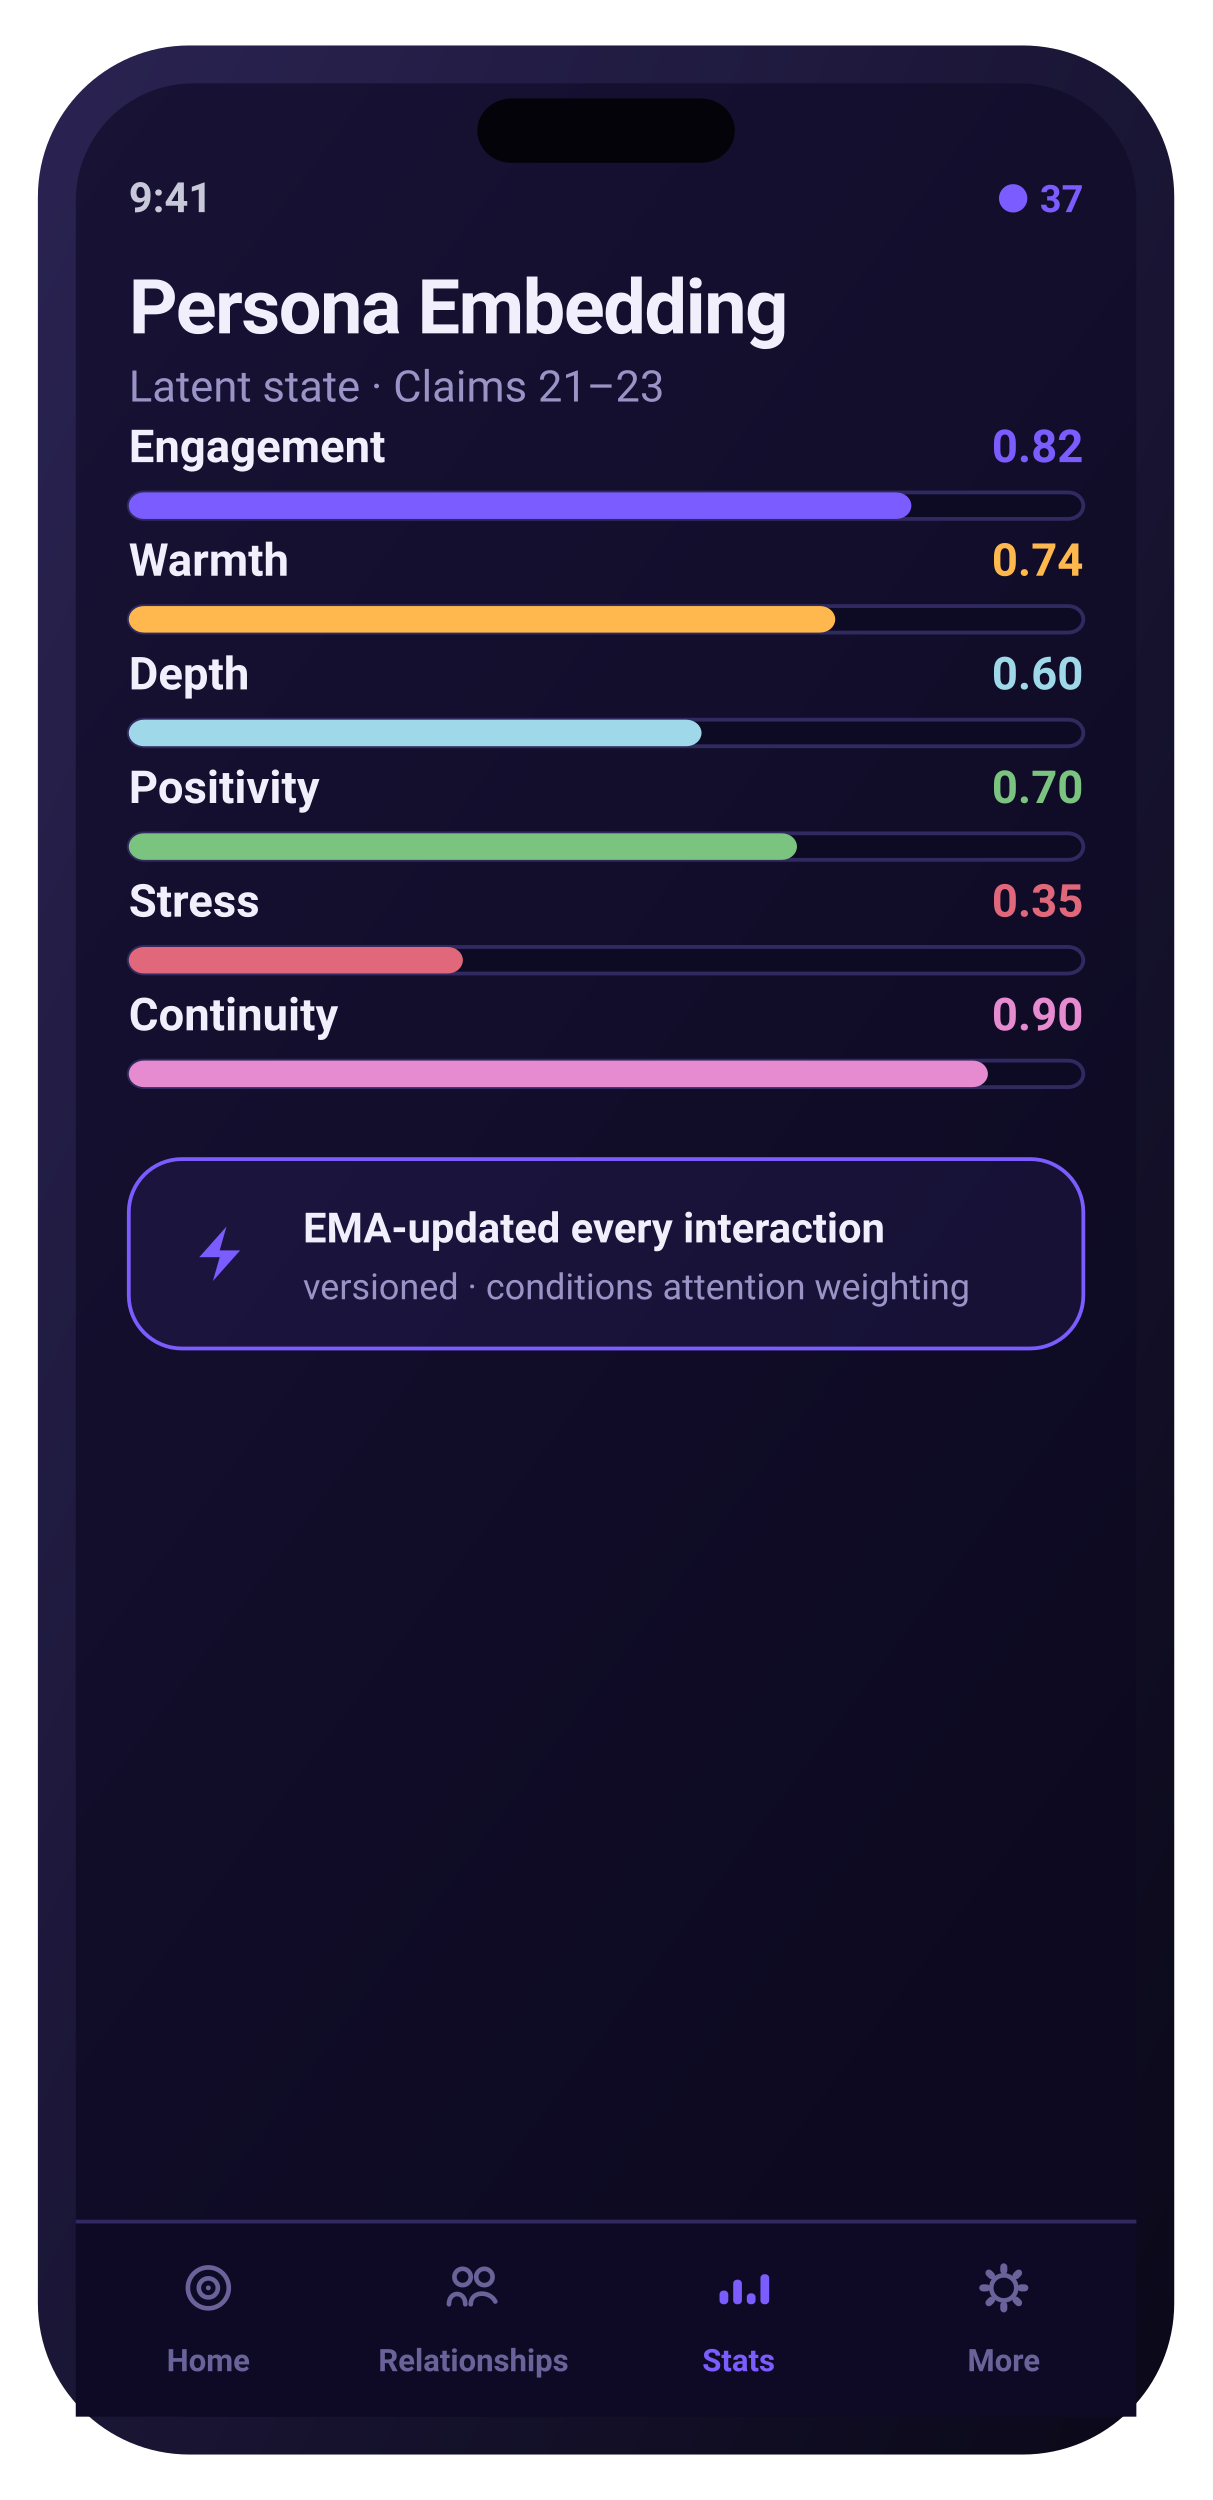
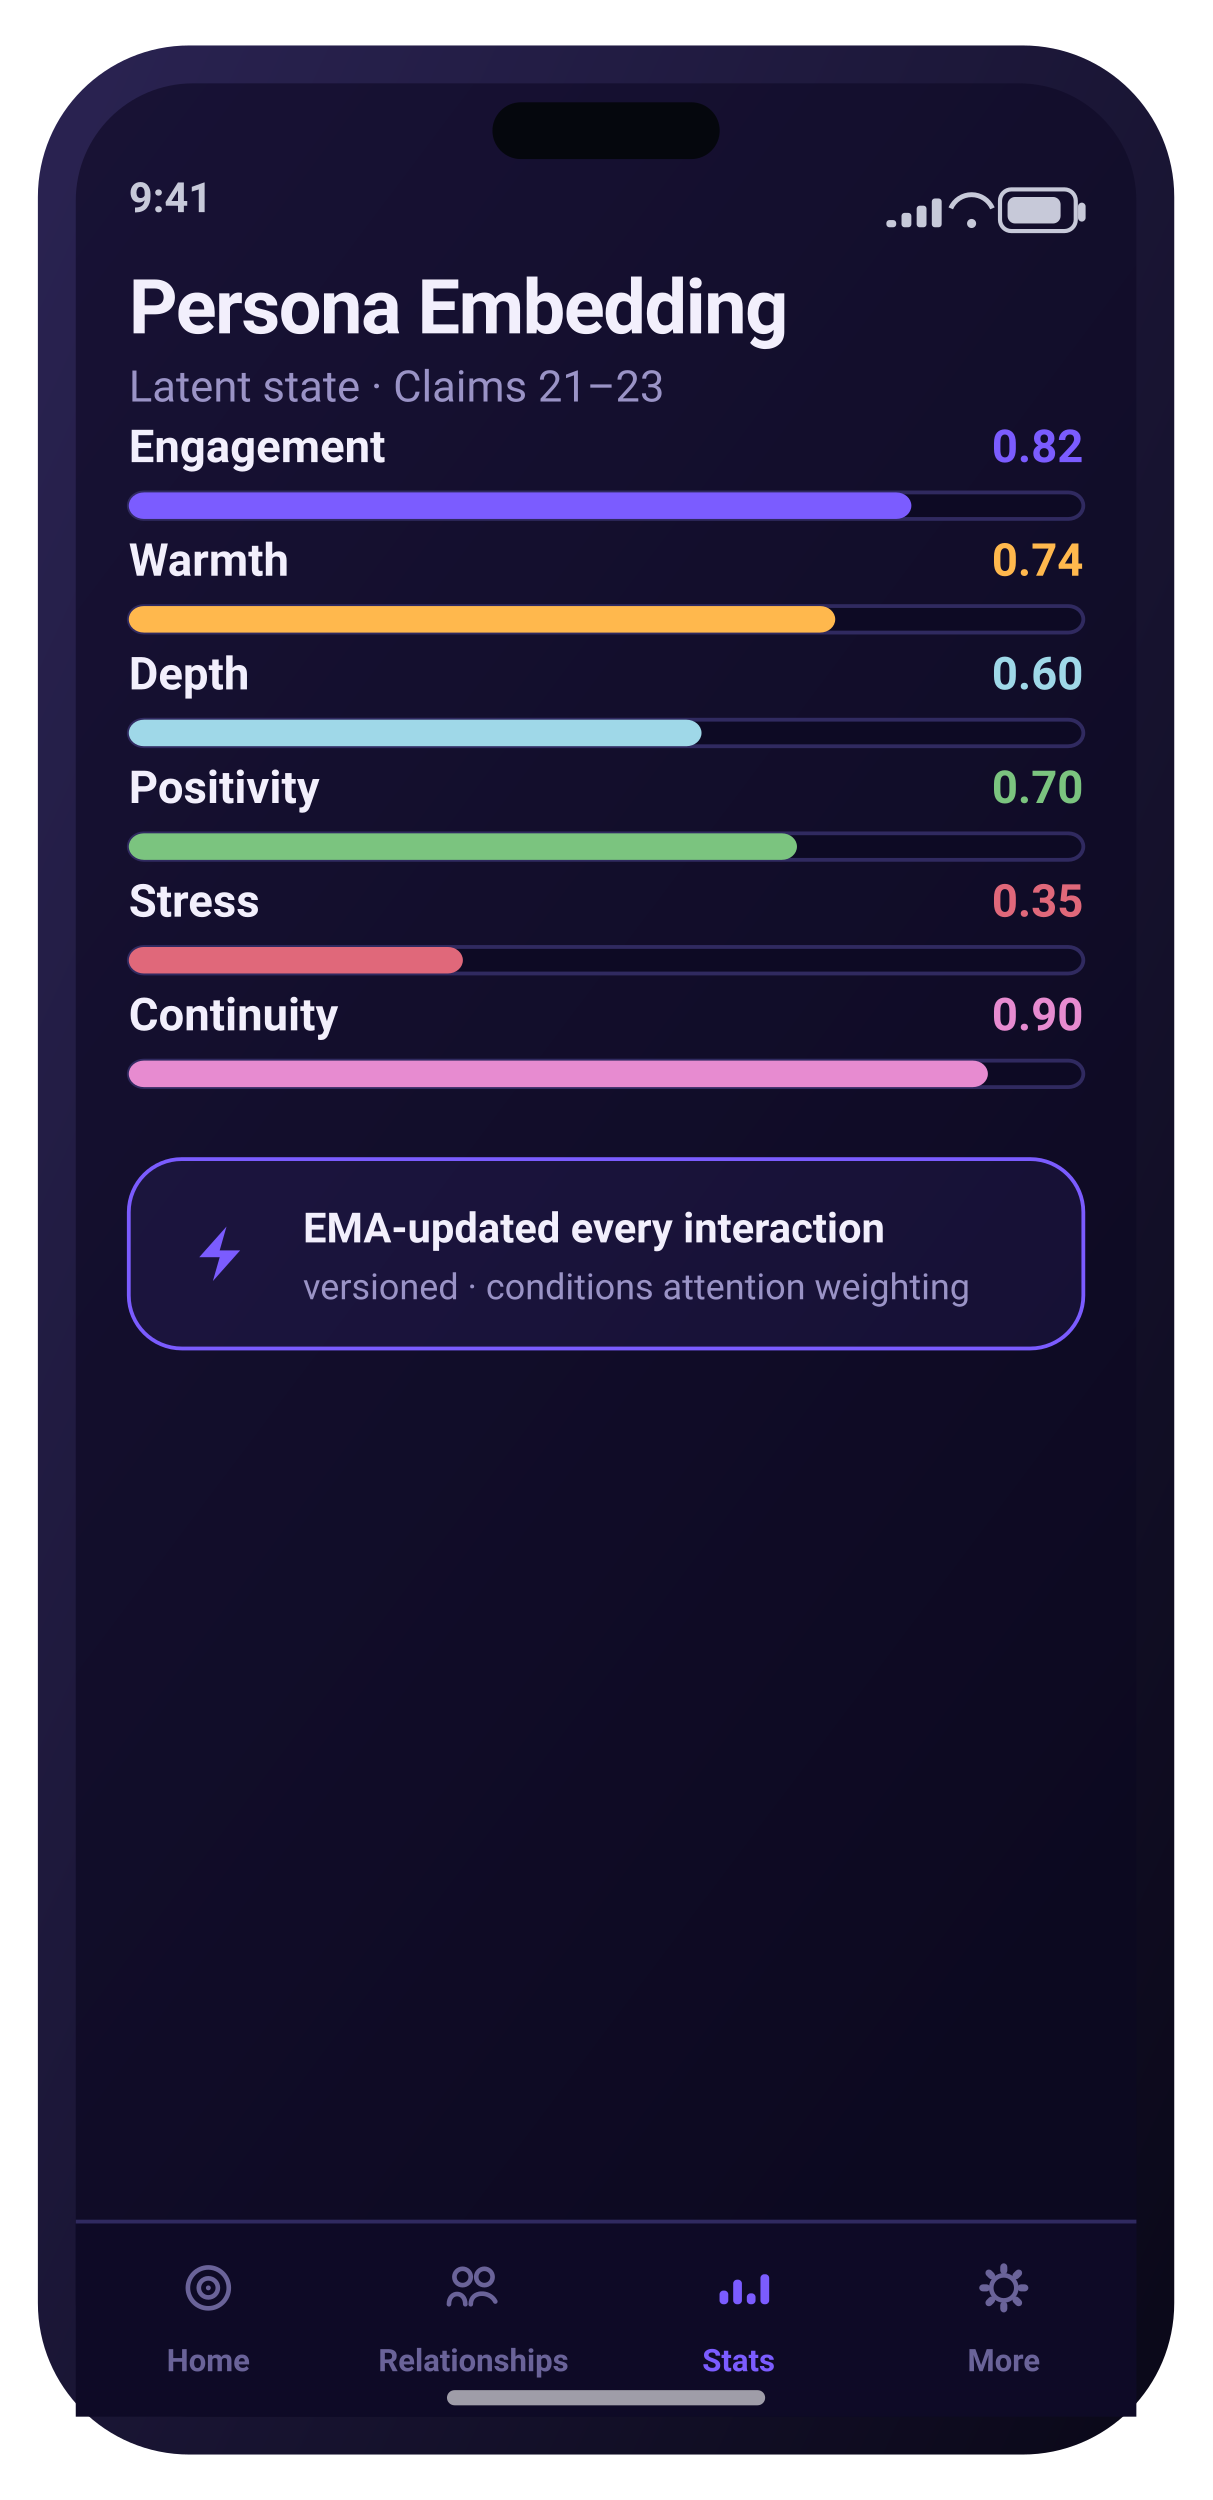
<svg xmlns="http://www.w3.org/2000/svg" width="320" height="660" viewBox="0 0 320 660" role="img" aria-label="Persona Embedding screen">
  <defs>
    <linearGradient id="gScr" x1="0" y1="0" x2="0.6" y2="1">
      <stop offset="0" stop-color="#181235" />
      <stop offset="1" stop-color="#0c0920" />
    </linearGradient>
    <linearGradient id="gFrame" x1="0" y1="0" x2="1" y2="1">
      <stop offset="0" stop-color="#2a2352" />
      <stop offset="1" stop-color="#0a0818" />
    </linearGradient>
    <linearGradient id="gCard" x1="0" y1="0" x2="0.4" y2="1">
      <stop offset="0" stop-color="#201a48" />
      <stop offset="1" stop-color="#181240" />
    </linearGradient>
    <linearGradient id="gBrand" x1="0" y1="0" x2="1" y2="0">
      <stop offset="0" stop-color="#7b5cff" />
      <stop offset="1" stop-color="#9d7bff" />
    </linearGradient>
    <linearGradient id="gAmber" x1="0" y1="0" x2="1" y2="0">
      <stop offset="0" stop-color="#ffb84d" />
      <stop offset="1" stop-color="#ffd27a" />
    </linearGradient>
    <linearGradient id="mV" x1="0" y1="0" x2="1" y2="0">
      <stop offset="0" stop-color="#7b5cff" />
      <stop offset="1" stop-color="#9d7bff" />
    </linearGradient>
    <linearGradient id="mA" x1="0" y1="0" x2="1" y2="0">
      <stop offset="0" stop-color="#ffb84d" />
      <stop offset="1" stop-color="#ff9f45" />
    </linearGradient>
    <linearGradient id="mG" x1="0" y1="0" x2="1" y2="0">
      <stop offset="0" stop-color="#5fb87a" />
      <stop offset="1" stop-color="#7bc47f" />
    </linearGradient>
    <linearGradient id="mC" x1="0" y1="0" x2="1" y2="0">
      <stop offset="0" stop-color="#6bb6d6" />
      <stop offset="1" stop-color="#9fd8e8" />
    </linearGradient>
    <radialGradient id="orb" cx="36%" cy="30%" r="78%">
      <stop offset="0" stop-color="#d9ccff" />
      <stop offset="38%" stop-color="#7b5cff" />
      <stop offset="78%" stop-color="#3f3bc0" />
      <stop offset="100%" stop-color="#140f34" />
    </radialGradient>
    <radialGradient id="glow" cx="50%" cy="50%" r="50%">
      <stop offset="0" stop-color="#7b5cff" stop-opacity="0.5" />
      <stop offset="1" stop-color="#7b5cff" stop-opacity="0" />
    </radialGradient>
  </defs>
  <rect x="10.0" y="12.0" width="300.0" height="636.0" rx="40" fill="url(#gFrame)" />
  <rect x="20.0" y="22.0" width="280.0" height="616.0" rx="31" fill="url(#gScr)" />
-   <rect x="126.0" y="26.0" width="68.0" height="17.0" rx="9" fill="#04030a" />
+   <rect x="130.0" y="27.0" width="60.0" height="15.0" rx="7.5" fill="#05070d" />
  <text x="34.0" y="56.0" font-family="-apple-system,BlinkMacSystemFont,'SF Pro Display','SF Pro Text','Segoe UI',Roboto,system-ui,sans-serif" font-size="11" font-weight="600" fill="#c7c9d9" text-anchor="start">9:41</text>
-   <text x="286.0" y="56.0" font-family="-apple-system,BlinkMacSystemFont,'SF Pro Display','SF Pro Text','Segoe UI',Roboto,system-ui,sans-serif" font-size="10" font-weight="700" fill="#7b5cff" text-anchor="end">● 37</text>
+   <rect x="264.0" y="50.0" width="20.0" height="11.0" rx="3" fill="none" stroke="#c7c9d9" stroke-width="1.1" />
+   <rect x="266.0" y="52.0" width="14.0" height="7.0" rx="2" fill="#c7c9d9" />
+   <rect x="284.6" y="53.5" width="2.0" height="5.0" rx="1" fill="#c7c9d9" />
+   <path d="M251 55 a6 6 0 0 1 11 0" fill="none" stroke="#c7c9d9" stroke-width="1.3" />
+   <circle cx="256.5" cy="59" r="1.2" fill="#c7c9d9" />
+   <rect x="234.0" y="58.1" width="2.6" height="1.9" rx="0.8" fill="#c7c9d9" />
+   <rect x="238.0" y="56.2" width="2.6" height="3.8" rx="0.8" fill="#c7c9d9" />
+   <rect x="242.0" y="54.3" width="2.6" height="5.7" rx="0.8" fill="#c7c9d9" />
+   <rect x="246.0" y="52.4" width="2.6" height="7.6" rx="0.8" fill="#c7c9d9" />
  <text x="34.0" y="88.0" font-family="-apple-system,BlinkMacSystemFont,'SF Pro Display','SF Pro Text','Segoe UI',Roboto,system-ui,sans-serif" font-size="20" font-weight="700" fill="#f2effc" text-anchor="start" letter-spacing="-0.4">Persona Embedding</text>
  <text x="34.0" y="106.0" font-family="-apple-system,BlinkMacSystemFont,'SF Pro Display','SF Pro Text','Segoe UI',Roboto,system-ui,sans-serif" font-size="11.5" font-weight="400" fill="#9a93c6" text-anchor="start">Latent state · Claims 21–23</text>
  <text x="34.0" y="122.0" font-family="-apple-system,BlinkMacSystemFont,'SF Pro Display','SF Pro Text','Segoe UI',Roboto,system-ui,sans-serif" font-size="12" font-weight="600" fill="#f2effc" text-anchor="start">Engagement</text>
  <text x="286.0" y="122.0" font-family="-apple-system,BlinkMacSystemFont,'SF Pro Display','SF Pro Text','Segoe UI',Roboto,system-ui,sans-serif" font-size="12" font-weight="750" fill="#7b5cff" text-anchor="end">0.82</text>
  <rect x="34.0" y="130.0" width="252.0" height="7.0" rx="4" fill="#0d0a24" stroke="#302a60" stroke-width="1" />
  <rect x="34.0" y="130.0" width="206.6" height="7.0" rx="4" fill="#7b5cff" />
  <text x="34.0" y="152.0" font-family="-apple-system,BlinkMacSystemFont,'SF Pro Display','SF Pro Text','Segoe UI',Roboto,system-ui,sans-serif" font-size="12" font-weight="600" fill="#f2effc" text-anchor="start">Warmth</text>
  <text x="286.0" y="152.0" font-family="-apple-system,BlinkMacSystemFont,'SF Pro Display','SF Pro Text','Segoe UI',Roboto,system-ui,sans-serif" font-size="12" font-weight="750" fill="#ffb84d" text-anchor="end">0.74</text>
  <rect x="34.0" y="160.0" width="252.0" height="7.0" rx="4" fill="#0d0a24" stroke="#302a60" stroke-width="1" />
  <rect x="34.0" y="160.0" width="186.5" height="7.0" rx="4" fill="#ffb84d" />
  <text x="34.0" y="182.0" font-family="-apple-system,BlinkMacSystemFont,'SF Pro Display','SF Pro Text','Segoe UI',Roboto,system-ui,sans-serif" font-size="12" font-weight="600" fill="#f2effc" text-anchor="start">Depth</text>
  <text x="286.0" y="182.0" font-family="-apple-system,BlinkMacSystemFont,'SF Pro Display','SF Pro Text','Segoe UI',Roboto,system-ui,sans-serif" font-size="12" font-weight="750" fill="#9fd8e8" text-anchor="end">0.60</text>
  <rect x="34.0" y="190.0" width="252.0" height="7.0" rx="4" fill="#0d0a24" stroke="#302a60" stroke-width="1" />
  <rect x="34.0" y="190.0" width="151.2" height="7.0" rx="4" fill="#9fd8e8" />
  <text x="34.0" y="212.0" font-family="-apple-system,BlinkMacSystemFont,'SF Pro Display','SF Pro Text','Segoe UI',Roboto,system-ui,sans-serif" font-size="12" font-weight="600" fill="#f2effc" text-anchor="start">Positivity</text>
  <text x="286.0" y="212.0" font-family="-apple-system,BlinkMacSystemFont,'SF Pro Display','SF Pro Text','Segoe UI',Roboto,system-ui,sans-serif" font-size="12" font-weight="750" fill="#7bc47f" text-anchor="end">0.70</text>
  <rect x="34.0" y="220.0" width="252.0" height="7.0" rx="4" fill="#0d0a24" stroke="#302a60" stroke-width="1" />
  <rect x="34.0" y="220.0" width="176.4" height="7.0" rx="4" fill="#7bc47f" />
  <text x="34.0" y="242.0" font-family="-apple-system,BlinkMacSystemFont,'SF Pro Display','SF Pro Text','Segoe UI',Roboto,system-ui,sans-serif" font-size="12" font-weight="600" fill="#f2effc" text-anchor="start">Stress</text>
  <text x="286.0" y="242.0" font-family="-apple-system,BlinkMacSystemFont,'SF Pro Display','SF Pro Text','Segoe UI',Roboto,system-ui,sans-serif" font-size="12" font-weight="750" fill="#e0687a" text-anchor="end">0.35</text>
  <rect x="34.0" y="250.0" width="252.0" height="7.0" rx="4" fill="#0d0a24" stroke="#302a60" stroke-width="1" />
  <rect x="34.0" y="250.0" width="88.2" height="7.0" rx="4" fill="#e0687a" />
  <text x="34.0" y="272.0" font-family="-apple-system,BlinkMacSystemFont,'SF Pro Display','SF Pro Text','Segoe UI',Roboto,system-ui,sans-serif" font-size="12" font-weight="600" fill="#f2effc" text-anchor="start">Continuity</text>
  <text x="286.0" y="272.0" font-family="-apple-system,BlinkMacSystemFont,'SF Pro Display','SF Pro Text','Segoe UI',Roboto,system-ui,sans-serif" font-size="12" font-weight="750" fill="#e78bd0" text-anchor="end">0.90</text>
  <rect x="34.0" y="280.0" width="252.0" height="7.0" rx="4" fill="#0d0a24" stroke="#302a60" stroke-width="1" />
  <rect x="34.0" y="280.0" width="226.8" height="7.0" rx="4" fill="#e78bd0" />
  <rect x="34.0" y="306.0" width="252.0" height="50.0" rx="14" fill="rgba(123,92,255,0.08)" stroke="#7b5cff" stroke-width="1" />
  <path d="M59.8 323.8 L52.6 331.9 L58 331.9 L56.2 338.2 L63.4 330.1 L58 330.1 Z" fill="#7b5cff" />
  <text x="80.0" y="328.0" font-family="-apple-system,BlinkMacSystemFont,'SF Pro Display','SF Pro Text','Segoe UI',Roboto,system-ui,sans-serif" font-size="11" font-weight="600" fill="#f2effc" text-anchor="start">EMA-updated every interaction</text>
  <text x="80.0" y="343.0" font-family="-apple-system,BlinkMacSystemFont,'SF Pro Display','SF Pro Text','Segoe UI',Roboto,system-ui,sans-serif" font-size="9.5" font-weight="400" fill="#9a93c6" text-anchor="start">versioned · conditions attention weighting</text>
  <rect x="20.0" y="586.0" width="280.0" height="52.0" rx="0" fill="#0e0a26" />
  <rect x="20" y="586" width="280" height="1" fill="#302a60" />
  <circle cx="55.0" cy="604" r="5.4" fill="none" stroke="#6a6399" stroke-width="1.22" stroke-linecap="round" stroke-linejoin="round" />
  <circle cx="55.0" cy="604" r="2.52" fill="none" stroke="#6a6399" stroke-width="1.22" stroke-linecap="round" stroke-linejoin="round" />
  <circle cx="55.0" cy="604" r="0.648" fill="#6a6399" />
  <text x="55.0" y="626.0" font-family="-apple-system,BlinkMacSystemFont,'SF Pro Display','SF Pro Text','Segoe UI',Roboto,system-ui,sans-serif" font-size="8.2" font-weight="600" fill="#6a6399" text-anchor="middle">Home</text>
  <circle cx="122.12" cy="601.12" r="2.16" fill="none" stroke="#6a6399" stroke-width="1.22" stroke-linecap="round" stroke-linejoin="round" />
  <circle cx="127.88" cy="601.12" r="2.16" fill="none" stroke="#6a6399" stroke-width="1.22" stroke-linecap="round" stroke-linejoin="round" />
  <path d="M118.52 608.32 c0 -3.6 4.32 -3.6 4.32 0 M124.28 608.32 c0 -3.6 5.04 -3.6 6.48 -0.72" fill="none" stroke="#6a6399" stroke-width="1.22" stroke-linecap="round" stroke-linejoin="round" />
  <text x="125.0" y="626.0" font-family="-apple-system,BlinkMacSystemFont,'SF Pro Display','SF Pro Text','Segoe UI',Roboto,system-ui,sans-serif" font-size="8.2" font-weight="600" fill="#6a6399" text-anchor="middle">Relationships</text>
  <rect x="189.96" y="604.72" width="2.304" height="3.6" rx="1" fill="#7b5cff" />
  <rect x="193.56" y="601.84" width="2.304" height="6.48" rx="1" fill="#7b5cff" />
  <rect x="197.16" y="605.44" width="2.304" height="2.88" rx="1" fill="#7b5cff" />
  <rect x="200.76" y="600.4" width="2.304" height="7.92" rx="1" fill="#7b5cff" />
  <text x="195.0" y="626.0" font-family="-apple-system,BlinkMacSystemFont,'SF Pro Display','SF Pro Text','Segoe UI',Roboto,system-ui,sans-serif" font-size="8.2" font-weight="600" fill="#7b5cff" text-anchor="middle">Stats</text>
  <rect x="264.064" y="597.52" width="1.872" height="2.88" rx="1" transform="rotate(0 265.0 604)" fill="#6a6399" />
  <rect x="264.064" y="597.52" width="1.872" height="2.88" rx="1" transform="rotate(45 265.0 604)" fill="#6a6399" />
  <rect x="264.064" y="597.52" width="1.872" height="2.88" rx="1" transform="rotate(90 265.0 604)" fill="#6a6399" />
  <rect x="264.064" y="597.52" width="1.872" height="2.88" rx="1" transform="rotate(135 265.0 604)" fill="#6a6399" />
  <rect x="264.064" y="597.52" width="1.872" height="2.88" rx="1" transform="rotate(180 265.0 604)" fill="#6a6399" />
  <rect x="264.064" y="597.52" width="1.872" height="2.88" rx="1" transform="rotate(225 265.0 604)" fill="#6a6399" />
  <rect x="264.064" y="597.52" width="1.872" height="2.88" rx="1" transform="rotate(270 265.0 604)" fill="#6a6399" />
  <rect x="264.064" y="597.52" width="1.872" height="2.88" rx="1" transform="rotate(315 265.0 604)" fill="#6a6399" />
  <circle cx="265.0" cy="604" r="3.312" fill="none" stroke="#6a6399" stroke-width="1.22" stroke-linecap="round" stroke-linejoin="round" />
  <text x="265.0" y="626.0" font-family="-apple-system,BlinkMacSystemFont,'SF Pro Display','SF Pro Text','Segoe UI',Roboto,system-ui,sans-serif" font-size="8.2" font-weight="600" fill="#6a6399" text-anchor="middle">More</text>
+   <rect x="118.0" y="631.0" width="84.0" height="4.0" rx="2" fill="rgba(255,255,255,0.6)" />
</svg>
